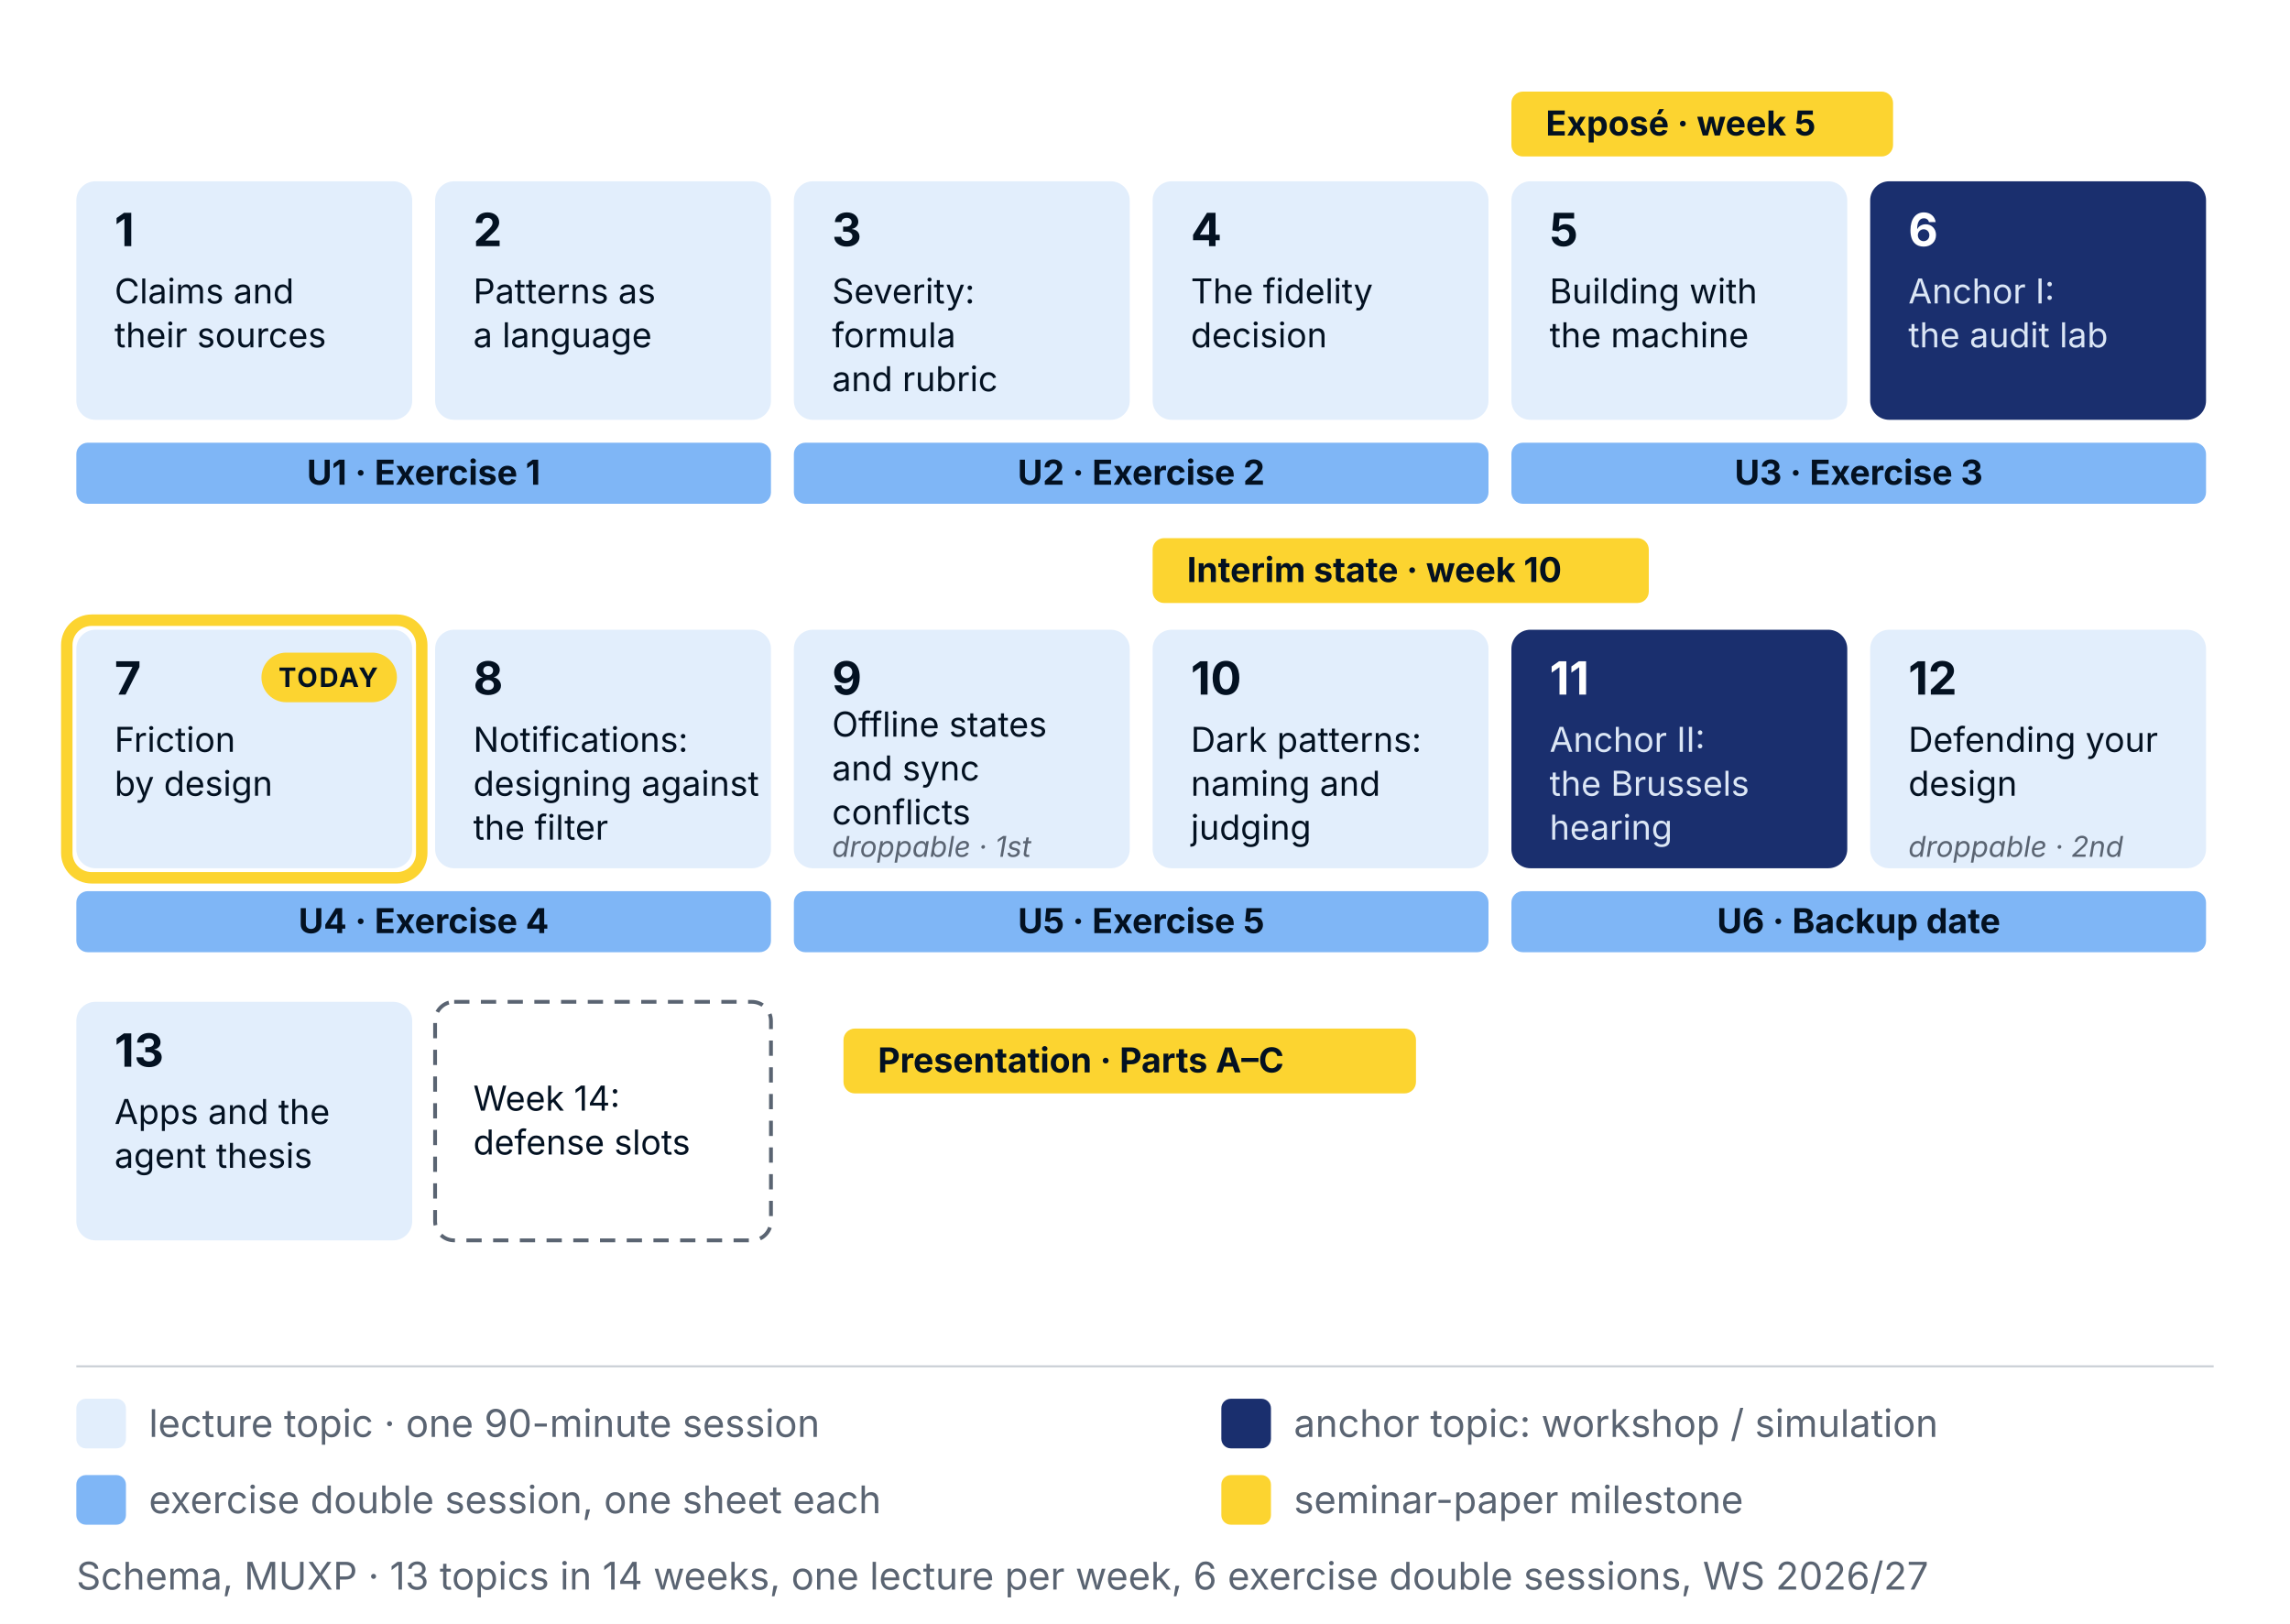
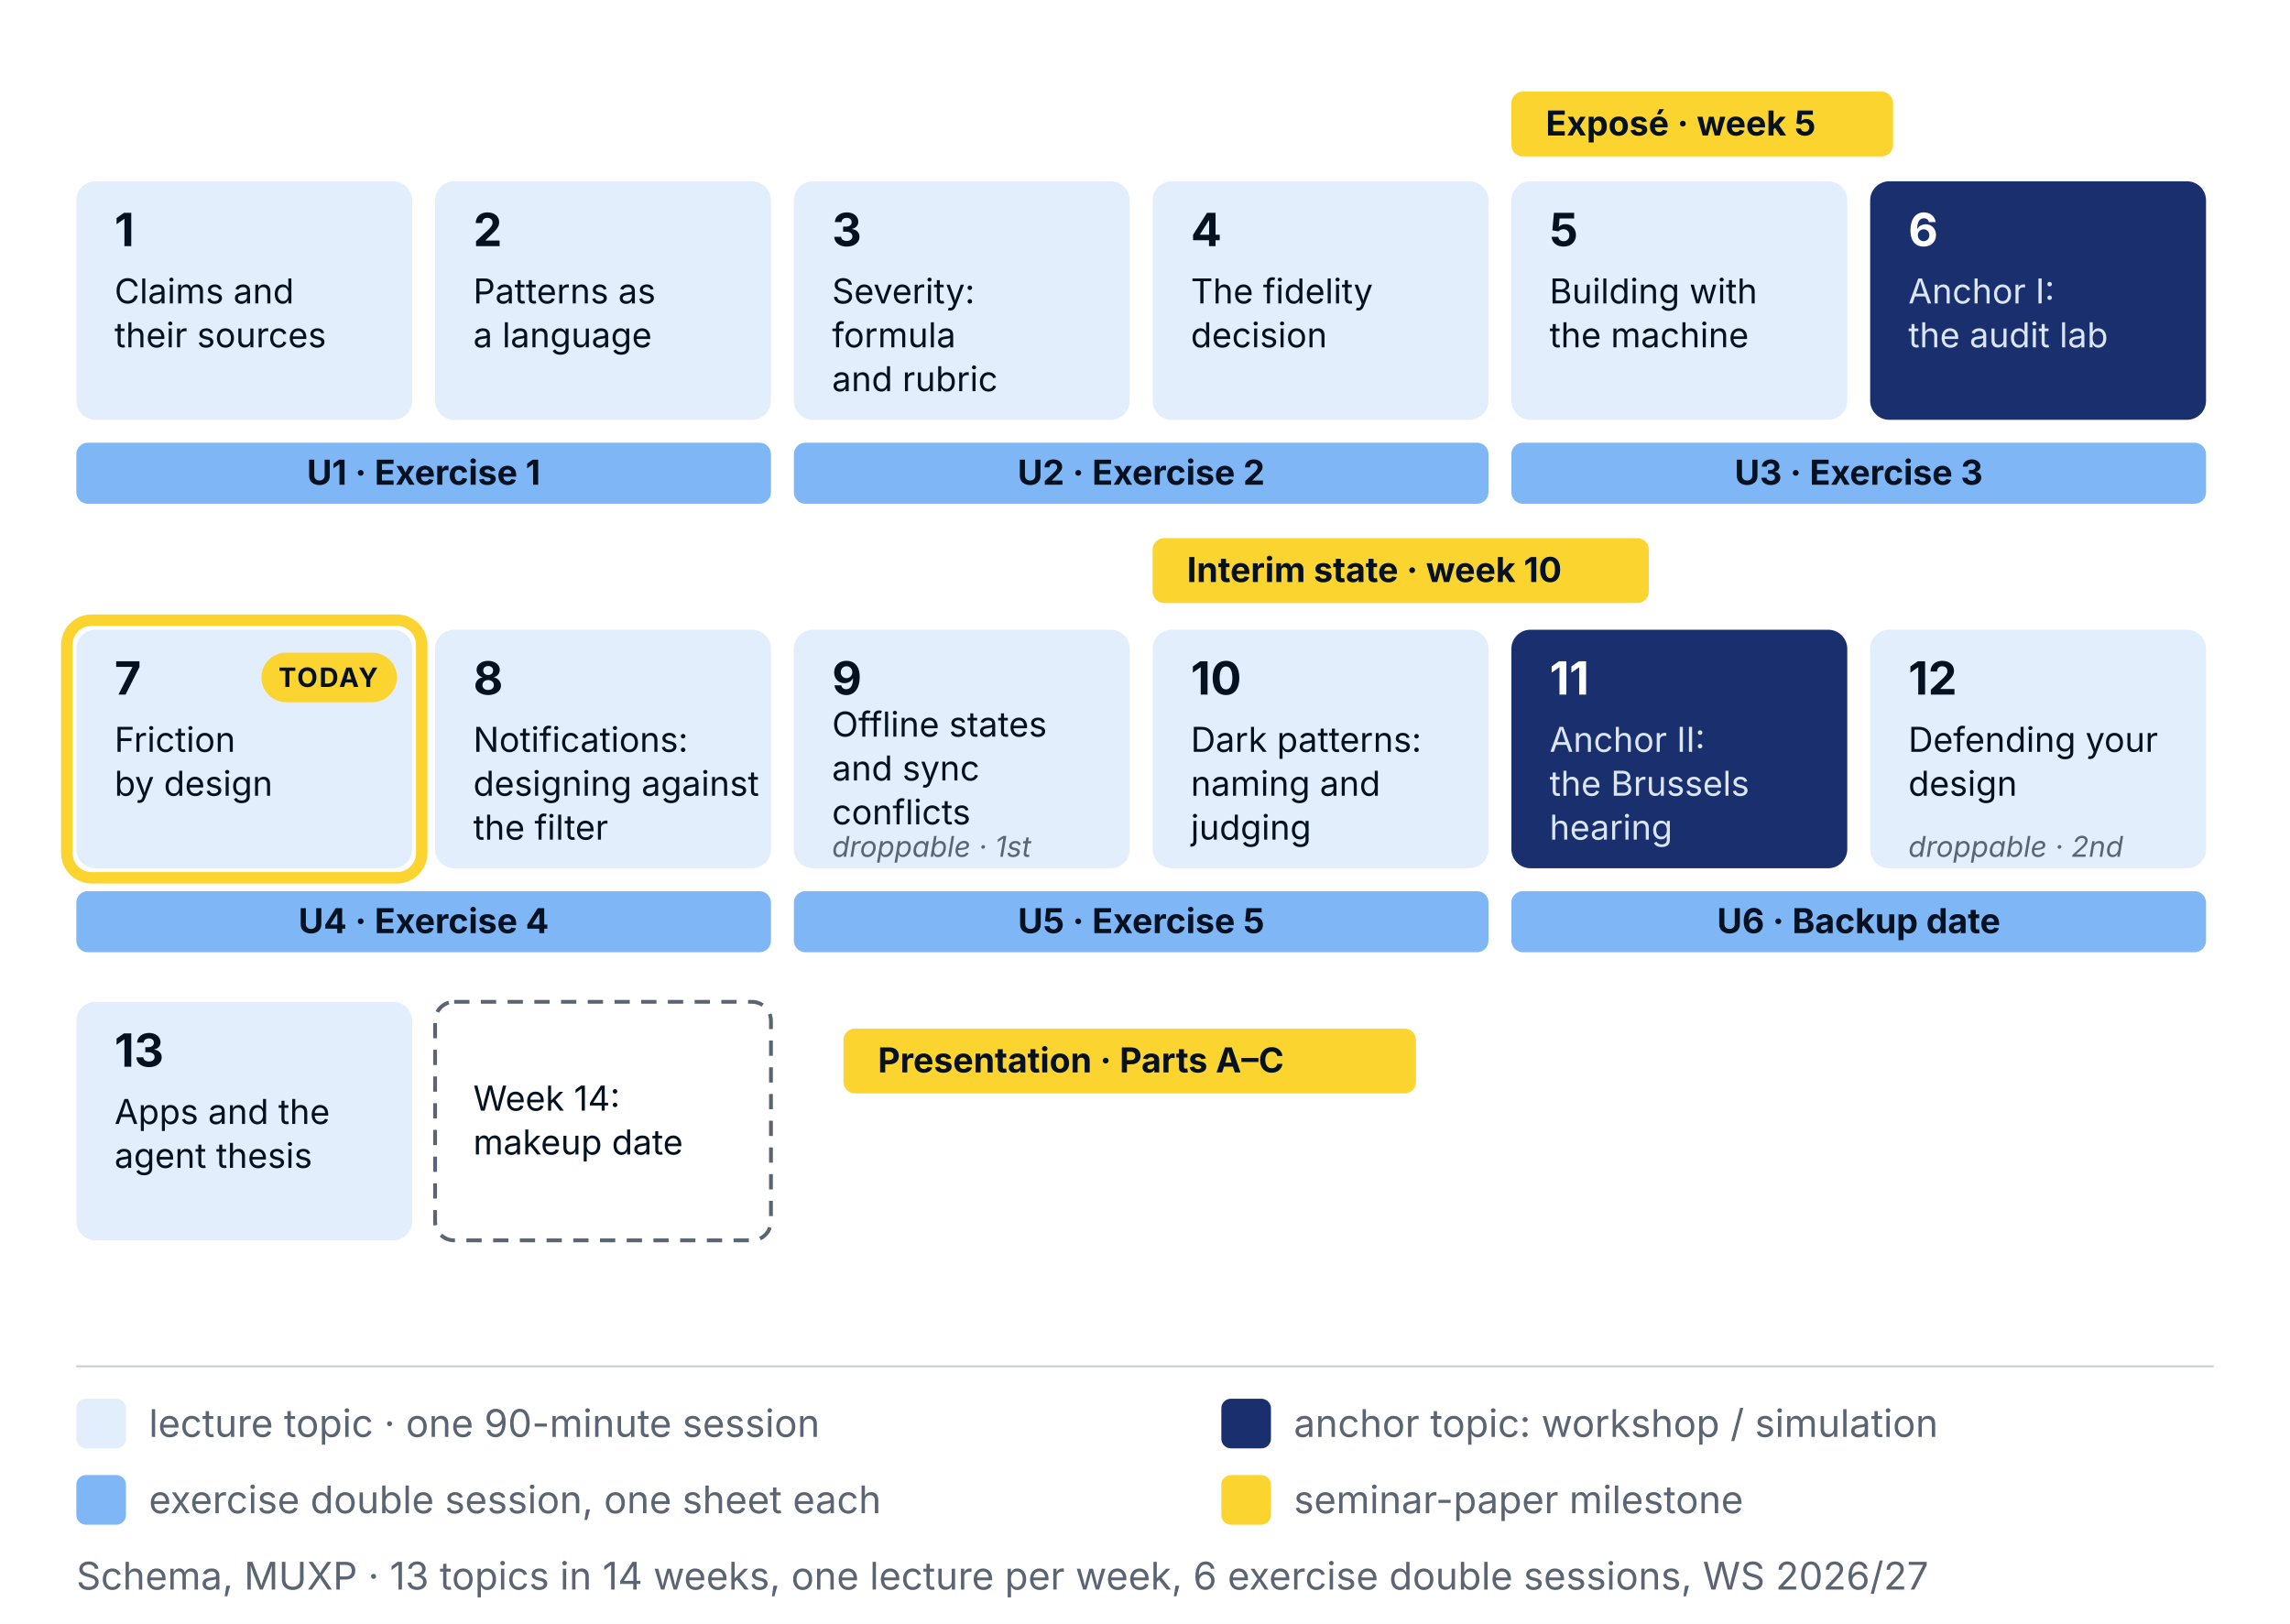
<svg xmlns="http://www.w3.org/2000/svg" viewBox="0 0 1200 851" role="img" aria-labelledby="t d">
  <style>
    text { font-family: Inter, "Neue Haas Unica", Helvetica, Arial, sans-serif; fill: #031121; }
    .num { font-size: 24px; font-weight: 700; }
    .numw { font-size: 24px; font-weight: 700; fill: #ffffff; }
    .tt { font-size: 18px; }
    .ttw { font-size: 18px; fill: #dbe6f5; }
    .utag { font-size: 18px; font-weight: 700; }
    .mtag { font-size: 18px; font-weight: 700; }
    .leg { font-size: 20px; fill: #5a6472; }
    .foot { font-size: 20px; fill: #5a6472; }
    .drop { font-size: 15px; font-style: italic; fill: #5a6472; }
    .chip { font-size: 14px; font-weight: 700; letter-spacing: .06em; fill: #031121; }
  </style>
  <rect width="1200" height="851" fill="#ffffff" />
  <rect x="40" y="95" width="176" height="125" rx="10" fill="#e2eefc" />
  <text class="num" x="60" y="129">1</text>
  <text class="tt" x="60" y="159">Claims and</text>
  <text class="tt" x="60" y="182">their sources</text>
  <rect x="228" y="95" width="176" height="125" rx="10" fill="#e2eefc" />
  <text class="num" x="248" y="129">2</text>
  <text class="tt" x="248" y="159">Patterns as</text>
  <text class="tt" x="248" y="182">a language</text>
  <rect x="416" y="95" width="176" height="125" rx="10" fill="#e2eefc" />
  <text class="num" x="436" y="129">3</text>
  <text class="tt" x="436" y="159">Severity:</text>
  <text class="tt" x="436" y="182">formula</text>
  <text class="tt" x="436" y="205">and rubric</text>
  <rect x="604" y="95" width="176" height="125" rx="10" fill="#e2eefc" />
  <text class="num" x="624" y="129">4</text>
  <text class="tt" x="624" y="159">The fidelity</text>
  <text class="tt" x="624" y="182">decision</text>
  <rect x="792" y="95" width="176" height="125" rx="10" fill="#e2eefc" />
  <text class="num" x="812" y="129">5</text>
  <text class="tt" x="812" y="159">Building with</text>
  <text class="tt" x="812" y="182">the machine</text>
  <rect x="980" y="95" width="176" height="125" rx="10" fill="#1a2f6e" />
  <text class="numw" x="1000" y="129">6</text>
  <text class="ttw" x="1000" y="159">Anchor I:</text>
  <text class="ttw" x="1000" y="182">the audit lab</text>
  <rect x="40" y="330" width="176" height="125" rx="10" fill="#e2eefc" />
  <text class="num" x="60" y="364">7</text>
  <text class="tt" x="60" y="394">Friction</text>
  <text class="tt" x="60" y="417">by design</text>
  <rect x="35" y="325" width="186" height="135" rx="13" fill="none" stroke="#fcd430" stroke-width="6" />
  <rect x="137" y="342" width="71" height="26" rx="13" fill="#fcd430" />
  <text class="chip" x="172" y="360" text-anchor="middle">TODAY</text>
  <rect x="228" y="330" width="176" height="125" rx="10" fill="#e2eefc" />
  <text class="num" x="248" y="364">8</text>
  <text class="tt" x="248" y="394">Notifications:</text>
  <text class="tt" x="248" y="417">designing against</text>
  <text class="tt" x="248" y="440">the filter</text>
  <rect x="416" y="330" width="176" height="125" rx="10" fill="#e2eefc" />
  <text class="num" x="436" y="364">9</text>
  <text class="tt" x="436" y="386">Offline states</text>
  <text class="tt" x="436" y="409">and sync</text>
  <text class="tt" x="436" y="432">conflicts</text>
  <text class="drop" x="436" y="449">droppable · 1st</text>
  <rect x="604" y="330" width="176" height="125" rx="10" fill="#e2eefc" />
  <text class="num" x="624" y="364">10</text>
  <text class="tt" x="624" y="394">Dark patterns:</text>
  <text class="tt" x="624" y="417">naming and</text>
  <text class="tt" x="624" y="440">judging</text>
  <rect x="792" y="330" width="176" height="125" rx="10" fill="#1a2f6e" />
  <text class="numw" x="812" y="364">11</text>
  <text class="ttw" x="812" y="394">Anchor II:</text>
  <text class="ttw" x="812" y="417">the Brussels</text>
  <text class="ttw" x="812" y="440">hearing</text>
  <rect x="980" y="330" width="176" height="125" rx="10" fill="#e2eefc" />
  <text class="num" x="1000" y="364">12</text>
  <text class="tt" x="1000" y="394">Defending your</text>
  <text class="tt" x="1000" y="417">design</text>
  <text class="drop" x="1000" y="449">droppable · 2nd</text>
  <rect x="40" y="525" width="176" height="125" rx="10" fill="#e2eefc" />
  <text class="num" x="60" y="559">13</text>
  <text class="tt" x="60" y="589">Apps and the</text>
  <text class="tt" x="60" y="612">agent thesis</text>
  <rect x="228" y="525" width="176" height="125" rx="10" fill="none" stroke="#5a6472" stroke-width="2" stroke-dasharray="8 6" />
  <text class="tt" x="248" y="582">Week 14:</text>
-   <text class="tt" x="248" y="605">defense slots</text>
+   <text class="tt" x="248" y="605">makeup date</text>
  <rect x="40" y="232" width="364" height="32" rx="6" fill="#7fb6f6" />
  <text class="utag" x="222" y="254" text-anchor="middle">U1 · Exercise 1</text>
  <rect x="416" y="232" width="364" height="32" rx="6" fill="#7fb6f6" />
  <text class="utag" x="598" y="254" text-anchor="middle">U2 · Exercise 2</text>
  <rect x="792" y="232" width="364" height="32" rx="6" fill="#7fb6f6" />
  <text class="utag" x="974" y="254" text-anchor="middle">U3 · Exercise 3</text>
  <rect x="40" y="467" width="364" height="32" rx="6" fill="#7fb6f6" />
  <text class="utag" x="222" y="489" text-anchor="middle">U4 · Exercise 4</text>
  <rect x="416" y="467" width="364" height="32" rx="6" fill="#7fb6f6" />
  <text class="utag" x="598" y="489" text-anchor="middle">U5 · Exercise 5</text>
  <rect x="792" y="467" width="364" height="32" rx="6" fill="#7fb6f6" />
  <text class="utag" x="974" y="489" text-anchor="middle">U6 · Backup date</text>
  <rect x="792" y="48" width="200" height="34" rx="6" fill="#fcd430" />
  <text class="mtag" x="810" y="71">Exposé · week 5</text>
  <rect x="604" y="282" width="260" height="34" rx="6" fill="#fcd430" />
  <text class="mtag" x="622" y="305">Interim state · week 10</text>
  <rect x="442" y="539" width="300" height="34" rx="6" fill="#fcd430" />
  <text class="mtag" x="460" y="562">Presentation · Parts A–C</text>
  <line x1="40" y1="716" x2="1160" y2="716" stroke="#c7cdd4" stroke-width="1" />
  <rect x="40" y="733" width="26" height="26" rx="5" fill="#e2eefc" />
  <text class="leg" x="78" y="753">lecture topic · one 90-minute session</text>
  <rect x="640" y="733" width="26" height="26" rx="5" fill="#1a2f6e" />
  <text class="leg" x="678" y="753">anchor topic: workshop / simulation</text>
  <rect x="40" y="773" width="26" height="26" rx="5" fill="#7fb6f6" />
  <text class="leg" x="78" y="793">exercise double session, one sheet each</text>
  <rect x="640" y="773" width="26" height="26" rx="5" fill="#fcd430" />
  <text class="leg" x="678" y="793">seminar-paper milestone</text>
  <text class="foot" x="40" y="833">Schema, MUXP · 13 topics in 14 weeks, one lecture per week, 6 exercise double sessions, WS 2026/27</text>
</svg>
